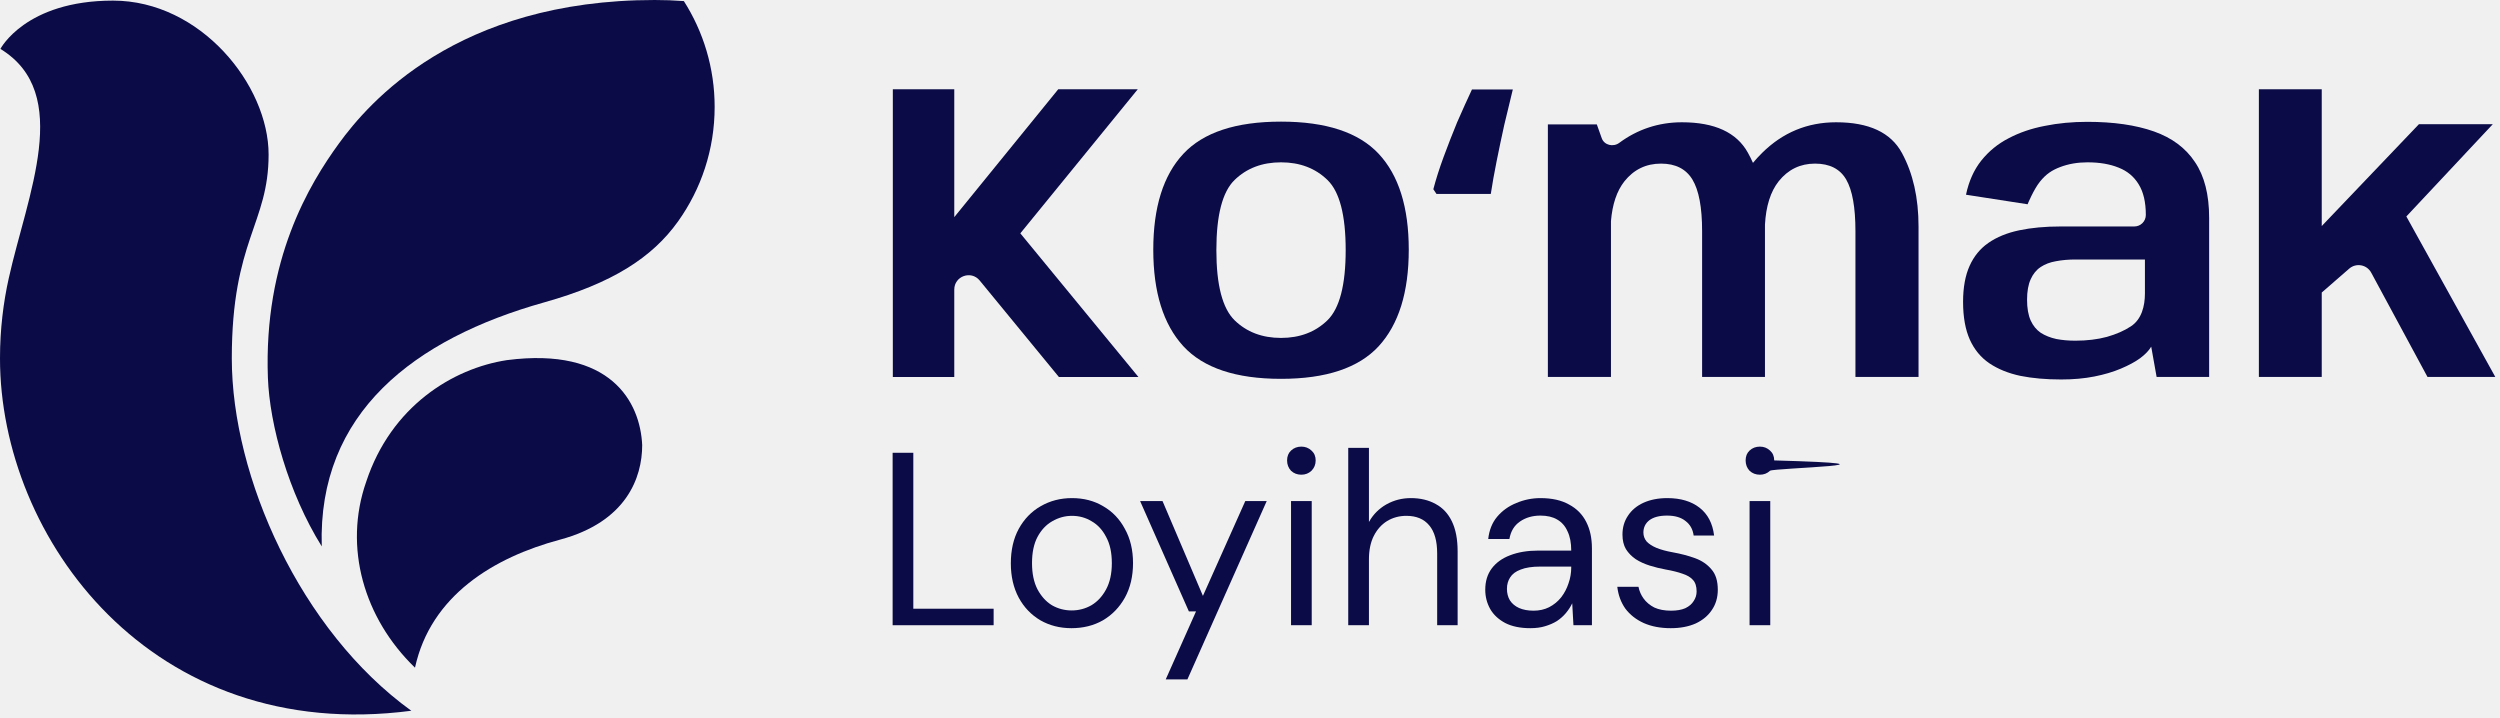
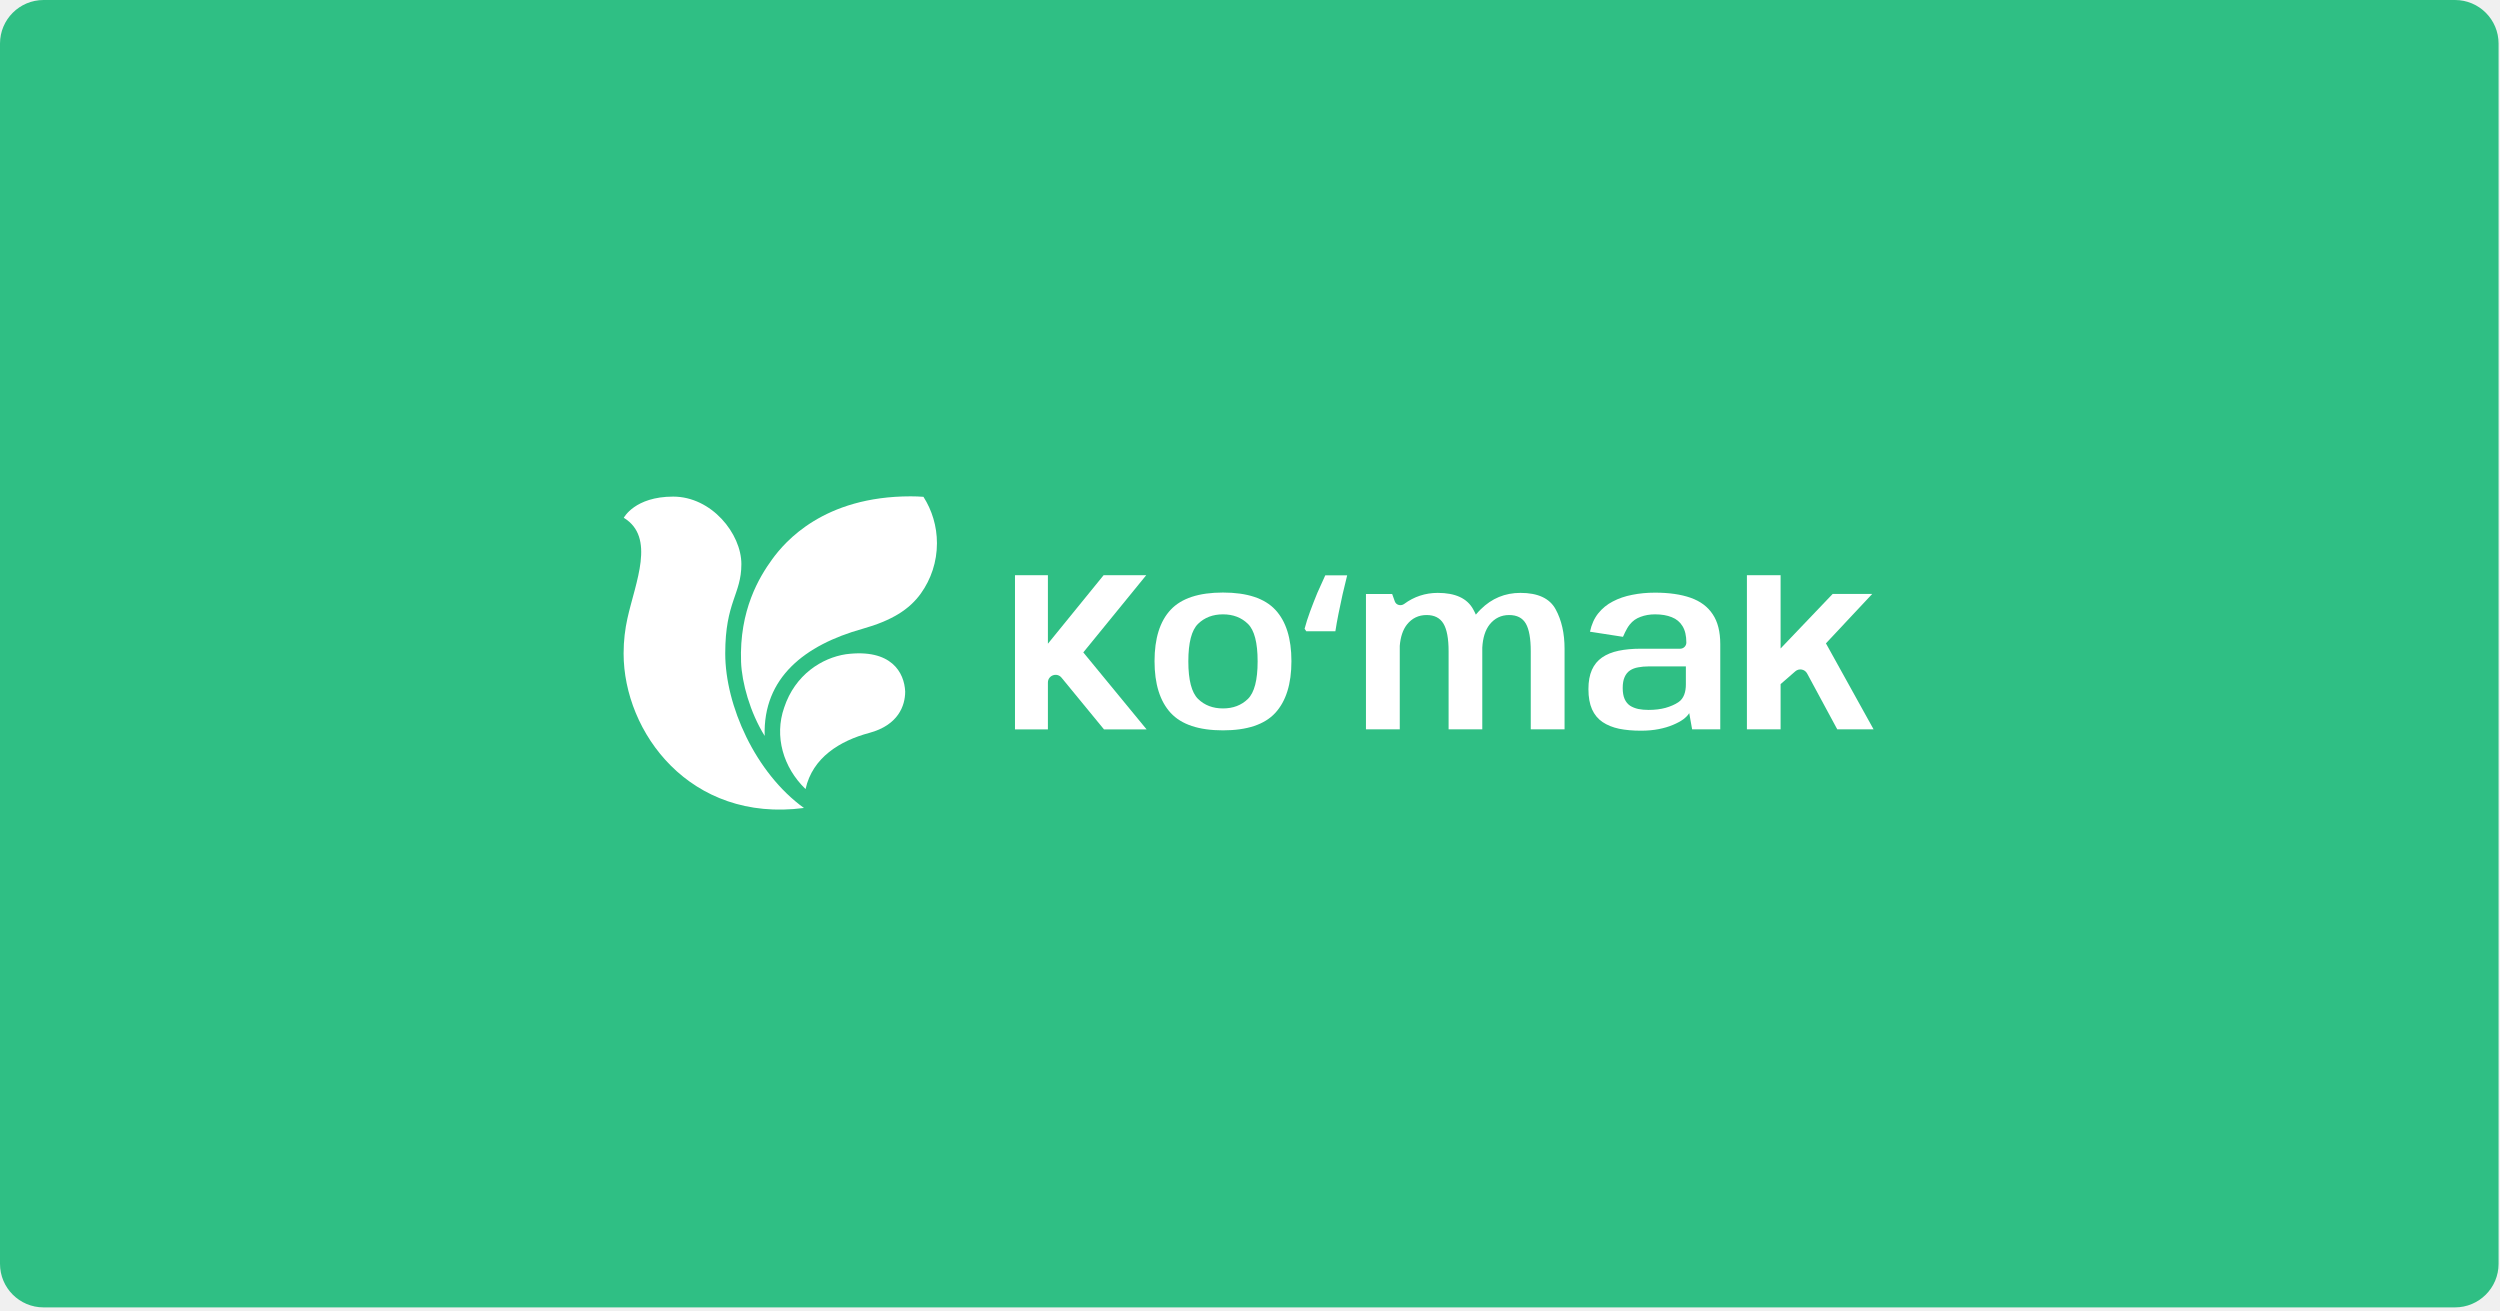
- <svg xmlns="http://www.w3.org/2000/svg" width="505" height="145" viewBox="0 0 505 145" fill="none">
-   <path d="M503.549 25.085L486.082 43.725L504.047 76.137H490.352L478.985 55.076C478.105 53.444 475.938 53.05 474.539 54.266L468.991 59.091V76.137H456.293L456.293 18.025H468.991L468.991 45.661L488.628 25.085H503.549Z" fill="#0b0b47" />
-   <path d="M416.361 76.654C413.277 76.654 410.526 76.41 408.107 75.922C405.688 75.406 403.602 74.559 401.848 73.382C400.125 72.206 398.81 70.613 397.903 68.604C396.996 66.567 396.542 64.027 396.542 60.985C396.542 58.087 396.981 55.662 397.858 53.71C398.734 51.759 400.004 50.209 401.667 49.061C403.36 47.885 405.431 47.038 407.88 46.522C410.329 46.005 413.111 45.747 416.225 45.747H431.133C432.417 45.747 433.458 44.706 433.458 43.422C433.458 40.84 432.974 38.773 432.007 37.224C431.069 35.674 429.724 34.555 427.97 33.866C426.217 33.149 424.116 32.79 421.667 32.79C419.671 32.79 417.842 33.106 416.179 33.737C414.516 34.368 413.307 35.148 412.053 36.714C410.799 38.279 409.572 41.262 409.572 41.262L397.132 39.333C397.706 36.607 398.734 34.311 400.216 32.446C401.728 30.552 403.572 29.045 405.749 27.926C407.925 26.778 410.359 25.946 413.05 25.429C415.741 24.884 418.598 24.611 421.621 24.611C426.942 24.611 431.432 25.257 435.09 26.548C438.749 27.84 441.515 29.906 443.39 32.747C445.294 35.559 446.247 39.319 446.247 44.025V76.137H435.635L434.546 70.025C434.093 70.8 433.352 71.574 432.324 72.349C431.296 73.095 429.996 73.798 428.424 74.459C426.882 75.118 425.098 75.649 423.073 76.051C421.047 76.453 418.81 76.654 416.361 76.654ZM419.218 68.819C421.576 68.819 423.707 68.561 425.612 68.045C427.517 67.499 429.119 66.796 430.419 65.935C432.601 64.524 433.276 61.85 433.276 59.252V52.419H419.218C417.827 52.419 416.527 52.534 415.318 52.763C414.138 52.964 413.111 53.352 412.234 53.926C411.357 54.499 410.677 55.332 410.193 56.422C409.709 57.484 409.467 58.861 409.467 60.555C409.467 62.248 409.709 63.64 410.193 64.73C410.677 65.792 411.357 66.624 412.234 67.227C413.141 67.801 414.184 68.217 415.363 68.475C416.542 68.705 417.827 68.819 419.218 68.819Z" fill="#0b0b47" />
-   <path d="M312.67 25.13V76.139H325.414V44.687C325.69 41.265 326.597 38.577 328.135 36.623C330.039 34.241 332.503 33.05 335.527 33.05C338.46 33.05 340.576 34.126 341.876 36.279C343.176 38.431 343.826 41.903 343.826 46.696V76.139H356.524V45.749C356.524 45.626 356.524 45.504 356.523 45.382C356.727 41.627 357.65 38.707 359.291 36.623C361.195 34.241 363.644 33.05 366.637 33.05C369.6 33.05 371.701 34.126 372.941 36.279C374.181 38.431 374.8 41.903 374.8 46.696V76.139H387.544V45.749C387.544 39.952 386.425 35.002 384.188 30.898C381.951 26.765 377.521 24.699 370.9 24.699C365.095 24.699 360.107 26.765 355.935 30.898C355.269 31.557 354.656 32.225 354.097 32.901C353.787 32.197 353.447 31.515 353.078 30.855C350.81 26.751 346.366 24.699 339.744 24.699C335.03 24.699 330.759 26.137 327.086 28.861C325.875 29.758 324.058 29.336 323.551 27.916L322.557 25.13H312.67Z" fill="#0b0b47" />
-   <path d="M289.533 38.224C290.077 36.157 290.772 33.976 291.619 31.681C292.465 29.385 293.372 27.06 294.34 24.707C295.368 22.354 296.366 20.144 297.333 18.078H305.587C305.043 20.317 304.468 22.698 303.863 25.224C303.319 27.692 302.805 30.131 302.322 32.541C301.838 34.952 301.445 37.162 301.142 39.171H290.168L289.533 38.224Z" fill="#0b0b47" />
-   <path d="M258.767 76.525C249.666 76.525 243.09 74.329 239.039 69.939C234.988 65.519 232.962 59.019 232.962 50.439C232.962 41.858 234.988 35.402 239.039 31.068C243.09 26.735 249.666 24.568 258.767 24.568C267.867 24.568 274.443 26.735 278.494 31.068C282.545 35.402 284.571 41.858 284.571 50.439C284.571 59.019 282.545 65.519 278.494 69.939C274.443 74.329 267.867 76.525 258.767 76.525ZM258.767 68.26C262.576 68.26 265.705 67.069 268.154 64.687C270.603 62.276 271.828 57.556 271.828 50.525C271.828 43.465 270.603 38.745 268.154 36.363C265.705 33.981 262.576 32.79 258.767 32.79C254.957 32.79 251.828 33.981 249.379 36.363C246.93 38.745 245.706 43.465 245.706 50.525C245.706 57.556 246.93 62.276 249.379 64.687C251.828 67.069 254.957 68.26 258.767 68.26Z" fill="#0b0b47" />
-   <path d="M180.351 76.158V18.025H192.763V43.862L213.771 18.025L229.834 18.025L206.107 47.135L229.966 76.158H213.902L197.894 56.657C196.169 54.557 192.763 55.776 192.763 58.494V76.158H180.351Z" fill="#0b0b47" />
-   <path d="M353.413 126.295V101.214H357.593V126.295H353.413ZM355.503 95.89C354.674 95.89 353.977 95.624 353.413 95.094C352.882 94.529 352.617 93.833 352.617 93.004C352.617 92.174 352.882 91.511 353.413 91.013C353.977 90.482 354.674 90.217 355.503 90.217C356.299 90.217 356.979 90.482 357.543 91.013C358.107 91.511 358.389 92.174 358.389 93.004C388.389 93.833 358.107 94.529 357.543 95.094C356.979 95.624 356.299 95.89 355.503 95.89Z" fill="#0b0b47" />
-   <path d="M337.491 126.892C335.401 126.892 333.576 126.543 332.017 125.847C330.491 125.15 329.264 124.188 328.335 122.961C327.439 121.7 326.892 120.224 326.693 118.532H330.972C331.138 119.394 331.486 120.19 332.017 120.92C332.548 121.65 333.261 122.247 334.157 122.712C335.086 123.143 336.214 123.359 337.541 123.359C338.702 123.359 339.664 123.193 340.427 122.861C341.19 122.496 341.754 122.015 342.119 121.418C342.517 120.821 342.716 120.174 342.716 119.477C342.716 118.449 342.467 117.669 341.97 117.138C341.505 116.608 340.809 116.193 339.88 115.894C338.951 115.563 337.823 115.281 336.496 115.048C335.401 114.849 334.323 114.584 333.261 114.252C332.2 113.92 331.254 113.489 330.425 112.958C329.595 112.394 328.932 111.714 328.434 110.918C327.97 110.122 327.738 109.143 327.738 107.982C327.738 106.556 328.103 105.295 328.832 104.2C329.562 103.072 330.607 102.193 331.967 101.563C333.361 100.932 334.97 100.617 336.794 100.617C339.482 100.617 341.655 101.264 343.313 102.558C344.972 103.852 345.951 105.726 346.249 108.181H342.119C341.953 106.92 341.406 105.942 340.477 105.245C339.581 104.515 338.337 104.15 336.745 104.15C335.185 104.15 333.991 104.465 333.162 105.096C332.366 105.726 331.967 106.556 331.967 107.584C331.967 108.247 332.183 108.845 332.614 109.375C333.079 109.873 333.742 110.304 334.605 110.669C335.501 111.034 336.595 111.333 337.889 111.565C339.548 111.864 341.057 112.262 342.418 112.759C343.778 113.257 344.873 114.003 345.702 114.999C346.564 115.961 346.996 117.337 346.996 119.129C346.996 120.688 346.598 122.048 345.801 123.209C345.038 124.37 343.944 125.283 342.517 125.946C341.091 126.577 339.415 126.892 337.491 126.892Z" fill="#0b0b47" />
-   <path d="M309.129 126.892C307.105 126.892 305.413 126.543 304.053 125.847C302.693 125.117 301.681 124.171 301.018 123.01C300.354 121.816 300.022 120.522 300.022 119.129C300.022 117.437 300.454 116.01 301.316 114.849C302.212 113.655 303.456 112.759 305.048 112.162C306.674 111.532 308.582 111.217 310.771 111.217H317.39C317.39 109.657 317.141 108.364 316.643 107.335C316.179 106.274 315.482 105.477 314.553 104.947C313.657 104.416 312.529 104.15 311.169 104.15C309.577 104.15 308.2 104.548 307.039 105.345C305.878 106.141 305.165 107.319 304.899 108.878H300.62C300.819 107.086 301.416 105.593 302.411 104.399C303.439 103.172 304.733 102.243 306.293 101.612C307.852 100.949 309.477 100.617 311.169 100.617C313.492 100.617 315.416 101.048 316.942 101.911C318.501 102.74 319.662 103.918 320.425 105.444C321.188 106.937 321.570 108.712 321.570 110.769V126.295H317.837L317.589 121.866C317.257 122.562 316.826 123.226 316.295 123.856C315.797 124.453 315.2 124.984 314.503 125.449C313.807 125.88 313.010 126.228 312.115 126.494C311.252 126.759 310.257 126.892 309.129 126.892ZM309.776 123.359C310.937 123.359 311.982 123.126 312.911 122.662C313.873 122.164 314.686 121.501 315.349 120.671C316.013 119.809 316.510 118.863 316.842 117.835C317.207 116.807 317.390 115.728 317.390 114.600V114.451H311.120C309.494 114.451 308.184 114.650 307.188 115.048C306.193 115.413 305.480 115.944 305.048 116.641C304.617 117.304 304.402 118.067 304.402 118.930C304.402 119.826 304.601 120.605 304.999 121.269C305.430 121.932 306.044 122.446 306.840 122.811C307.669 123.176 308.648 123.359 309.776 123.359Z" fill="#0b0b47" />
-   <path d="M272.345 126.294V90.465H276.525V105.443C277.354 103.950 278.516 102.773 280.008 101.910C281.534 101.048 283.193 100.616 284.985 100.616C286.909 100.616 288.584 101.014 290.011 101.811C291.437 102.574 292.532 103.751 293.295 105.344C294.058 106.936 294.440 108.943 294.440 111.365V126.294H290.309V111.813C290.309 109.292 289.778 107.401 288.717 106.140C287.655 104.846 286.113 104.199 284.089 104.199C282.662 104.199 281.369 104.548 280.207 105.244C279.079 105.941 278.184 106.936 277.520 108.230C276.857 109.524 276.525 111.116 276.525 113.007V126.294H272.345Z" fill="#0b0b47" />
-   <path d="M260.788 126.295V101.214H264.968V126.295H260.788ZM262.878 95.89C262.049 95.89 261.352 95.624 260.788 95.094C260.258 94.529 259.992 93.833 259.992 93.004C259.992 92.174 260.258 91.511 260.788 91.013C261.352 90.482 262.049 90.217 262.878 90.217C263.675 90.217 264.355 90.482 264.919 91.013C265.483 91.511 265.765 92.174 265.765 93.004C265.765 93.833 265.483 94.529 264.919 95.094C264.355 95.624 263.675 95.89 262.878 95.89Z" fill="#0b0b47" />
-   <path d="M235.476 137.241L241.597 123.506H240.154L230.301 101.213H234.829L242.990 120.371L251.549 101.213H255.878L239.855 137.241H235.476Z" fill="#0b0b47" />
-   <path d="M216.430 126.892C214.108 126.892 212.018 126.361 210.160 125.299C208.302 124.205 206.842 122.679 205.781 120.721C204.719 118.731 204.188 116.425 204.188 113.804C204.188 111.117 204.719 108.795 205.781 106.838C206.876 104.847 208.352 103.321 210.210 102.259C212.101 101.165 214.207 100.617 216.530 100.617C218.918 100.617 221.025 101.165 222.849 102.259C224.707 103.321 226.167 104.847 227.229 106.838C228.323 108.795 228.871 111.100 228.871 113.754C228.871 116.408 228.323 118.731 227.229 120.721C226.134 122.679 224.657 124.205 222.800 125.299C220.942 126.361 218.819 126.892 216.430 126.892ZM216.480 123.309C217.906 123.309 219.233 122.961 220.461 122.264C221.688 121.534 222.684 120.456 223.447 119.029C224.210 117.603 224.591 115.845 224.591 113.754C224.591 111.631 224.210 109.873 223.447 108.480C222.717 107.053 221.738 105.992 220.511 105.295C219.316 104.565 217.989 104.200 216.530 104.200C215.136 104.200 213.809 104.565 212.549 105.295C211.321 105.992 210.326 107.053 209.563 108.480C208.833 109.873 208.468 111.631 208.468 113.754C208.468 115.845 208.833 117.603 209.563 119.029C210.326 120.456 211.305 121.534 212.499 122.264C213.726 122.961 215.053 123.309 216.480 123.309Z" fill="#0b0b47" />
-   <path d="M180.310 126.295V91.461H184.490V122.961H200.712V126.295H180.310Z" fill="#0b0b47" />
-   <path fill-rule="evenodd" clip-rule="evenodd" d="M46.824 72.396C46.824 96.296 60.654 127.386 83.085 143.573C30.575 150.457 -0 108.677 -0 72.396C-0 66.471 0.692 61.08 1.747 56.305C5.473 39.443 14.824 18.878 0.084 9.881C0.084 9.881 5.122 0.123 22.828 0.123C40.535 0.123 54.258 17.204 54.258 31.219C54.258 45.234 46.824 48.495 46.824 72.396Z" fill="#0b0b47" />
-   <path fill-rule="evenodd" clip-rule="evenodd" d="M129.723 89.913C129.723 96.501 126.524 105.415 113.122 109.008C99.72 112.600 87.012 120.304 83.829 134.869C73.492 124.884 69.358 110.537 73.968 97.327C78.994 82.096 91.436 74.422 102.393 72.747C123.417 70.019 129.330 81.244 129.723 89.913Z" fill="#0b0b47" />
-   <path fill-rule="evenodd" clip-rule="evenodd" d="M144.359 21.603C144.359 13.734 142.078 6.398 138.140 0.22C136.201 0.074 134.242 1.72533e-10 132.265 1.64441e-10C92.181 0 74.381 20.838 68.448 29.004C62.515 37.17 53.233 52.427 54.116 76.32C54.466 85.772 58.236 99.54 64.996 110.373C64.148 83.415 83.663 68.456 109.947 61.074C123.664 57.221 131.748 52.046 136.985 44.699C141.628 38.184 144.359 30.213 144.359 21.603Z" fill="#0b0b47" />
+ <svg xmlns="http://www.w3.org/2000/svg" width="494" height="259" viewBox="0 0 494 259" fill="none">
+   <rect width="258.341" height="493.718" rx="8.611" transform="matrix(-1.57652e-07 -1 -1 1.21196e-08 493.718 258.341)" fill="#2FBF84" />
+   <path d="M369.958 117.357L360.804 127.127L370.22 144.115H363.041L357.084 133.076C356.623 132.221 355.487 132.014 354.754 132.652L351.846 135.18V144.115H345.19L345.19 113.657H351.846L351.846 128.141L362.138 117.357H369.958Z" fill="white" />
+   <path d="M324.261 144.386C322.644 144.386 321.202 144.258 319.935 144.002C318.667 143.731 317.573 143.288 316.654 142.671C315.751 142.054 315.062 141.22 314.586 140.167C314.111 139.099 313.873 137.768 313.873 136.173C313.873 134.654 314.103 133.383 314.563 132.36C315.022 131.338 315.688 130.525 316.559 129.924C317.447 129.307 318.532 128.863 319.816 128.593C321.099 128.322 322.557 128.186 324.189 128.186H332.003C332.676 128.186 333.222 127.641 333.222 126.968C333.222 125.614 332.968 124.531 332.461 123.719C331.97 122.907 331.265 122.32 330.346 121.959C329.427 121.583 328.325 121.395 327.042 121.395C325.996 121.395 325.037 121.561 324.166 121.892C323.294 122.223 322.66 122.631 322.003 123.452C321.346 124.273 320.703 125.836 320.703 125.836L314.182 124.825C314.483 123.396 315.022 122.193 315.799 121.215C316.591 120.222 317.558 119.432 318.699 118.846C319.839 118.244 321.115 117.808 322.525 117.537C323.936 117.252 325.433 117.109 327.018 117.109C329.807 117.109 332.16 117.447 334.077 118.124C335.995 118.801 337.445 119.884 338.427 121.373C339.426 122.847 339.925 124.817 339.925 127.284V144.115H334.363L333.792 140.911C333.555 141.317 333.166 141.723 332.628 142.129C332.089 142.521 331.407 142.889 330.583 143.235C329.775 143.581 328.84 143.859 327.779 144.07C326.717 144.28 325.544 144.386 324.261 144.386ZM325.758 140.279C326.994 140.279 328.111 140.144 329.11 139.873C330.108 139.588 330.948 139.219 331.629 138.768C332.772 138.028 333.127 136.626 333.127 135.265V131.683H325.758C325.029 131.683 324.348 131.744 323.714 131.864C323.096 131.969 322.557 132.172 322.098 132.473C321.638 132.774 321.281 133.21 321.028 133.782C320.774 134.338 320.648 135.06 320.648 135.948C320.648 136.835 320.774 137.565 321.028 138.136C321.281 138.693 321.638 139.129 322.098 139.445C322.573 139.745 323.12 139.964 323.738 140.099C324.356 140.219 325.029 140.279 325.758 140.279Z" fill="white" />
+   <path d="M269.913 117.379V144.115H276.593V127.63C276.737 125.836 277.213 124.427 278.019 123.403C279.017 122.155 280.309 121.531 281.893 121.531C283.43 121.531 284.54 122.095 285.221 123.223C285.902 124.351 286.243 126.171 286.243 128.683V144.115H292.899V128.186C292.899 128.122 292.898 128.058 292.898 127.994C293.005 126.026 293.489 124.496 294.348 123.403C295.347 122.155 296.63 121.531 298.199 121.531C299.752 121.531 300.853 122.095 301.503 123.223C302.153 124.351 302.478 126.171 302.478 128.683V144.115H309.157V128.186C309.157 125.148 308.571 122.553 307.398 120.402C306.225 118.237 303.904 117.154 300.434 117.154C297.391 117.154 294.776 118.237 292.59 120.402C292.241 120.748 291.92 121.098 291.626 121.452C291.464 121.083 291.286 120.726 291.092 120.38C289.904 118.229 287.574 117.154 284.104 117.154C281.633 117.154 279.394 117.907 277.469 119.335C276.834 119.805 275.882 119.584 275.616 118.84L275.095 117.379H269.913Z" fill="white" />
+   <path d="M257.786 124.243C258.072 123.16 258.436 122.017 258.88 120.813C259.323 119.61 259.799 118.392 260.306 117.158C260.845 115.925 261.368 114.767 261.875 113.684H266.201C265.916 114.857 265.614 116.106 265.298 117.429C265.012 118.723 264.743 120.001 264.489 121.265C264.236 122.528 264.03 123.686 263.871 124.739H258.119L257.786 124.243Z" fill="white" />
+   <path d="M241.661 144.318C236.891 144.318 233.445 143.167 231.321 140.866C229.198 138.55 228.136 135.143 228.136 130.646C228.136 126.148 229.198 122.764 231.321 120.493C233.445 118.222 236.891 117.086 241.661 117.086C246.431 117.086 249.877 118.222 252.001 120.493C254.124 122.764 255.186 126.148 255.186 130.646C255.186 135.143 254.124 138.55 252.001 140.866C249.877 143.167 246.431 144.318 241.661 144.318ZM241.661 139.986C243.658 139.986 245.298 139.362 246.581 138.114C247.865 136.85 248.507 134.376 248.507 130.691C248.507 126.991 247.865 124.516 246.581 123.268C245.298 122.02 243.658 121.395 241.661 121.395C239.664 121.395 238.024 122.02 236.741 123.268C235.457 124.516 234.815 126.991 234.815 130.691C234.815 134.376 235.457 136.85 236.741 138.114C238.024 139.362 239.664 139.986 241.661 139.986Z" fill="white" />
+   <path d="M200.561 144.126V113.657H207.066V127.198L218.077 113.657L226.497 113.657L214.06 128.914L226.566 144.126H218.146L209.756 133.905C208.852 132.804 207.066 133.443 207.066 134.868V144.126H200.561Z" fill="white" />
+   <path fill-rule="evenodd" clip-rule="evenodd" d="M143.307 129.128C143.307 139.379 149.239 152.714 158.86 159.656C136.338 162.609 123.224 144.689 123.224 129.128C123.224 126.586 123.521 124.274 123.973 122.226C125.571 114.994 129.582 106.173 123.26 102.314C123.26 102.314 125.421 98.129 133.015 98.129C140.61 98.129 146.496 105.455 146.496 111.466C146.496 117.478 143.307 118.876 143.307 129.128Z" fill="white" />
+   <path fill-rule="evenodd" clip-rule="evenodd" d="M178.864 136.641C178.864 139.466 177.492 143.29 171.743 144.831C165.995 146.372 160.545 149.676 159.179 155.923C154.746 151.64 152.972 145.487 154.95 139.821C157.105 133.288 162.442 129.996 167.141 129.278C176.159 128.108 178.695 132.922 178.864 136.641Z" fill="white" />
+   <path fill-rule="evenodd" clip-rule="evenodd" d="M185.141 107.341C185.141 103.966 184.163 100.82 182.474 98.17C181.642 98.107 180.802 98.076 179.954 98.076C162.761 98.076 155.127 107.013 152.582 110.516C150.037 114.018 146.056 120.562 146.435 130.81C146.585 134.864 148.202 140.77 151.101 145.416C150.738 133.853 159.108 127.437 170.381 124.271C176.265 122.619 179.732 120.399 181.978 117.248C183.97 114.453 185.141 111.034 185.141 107.341Z" fill="white" />
</svg>
